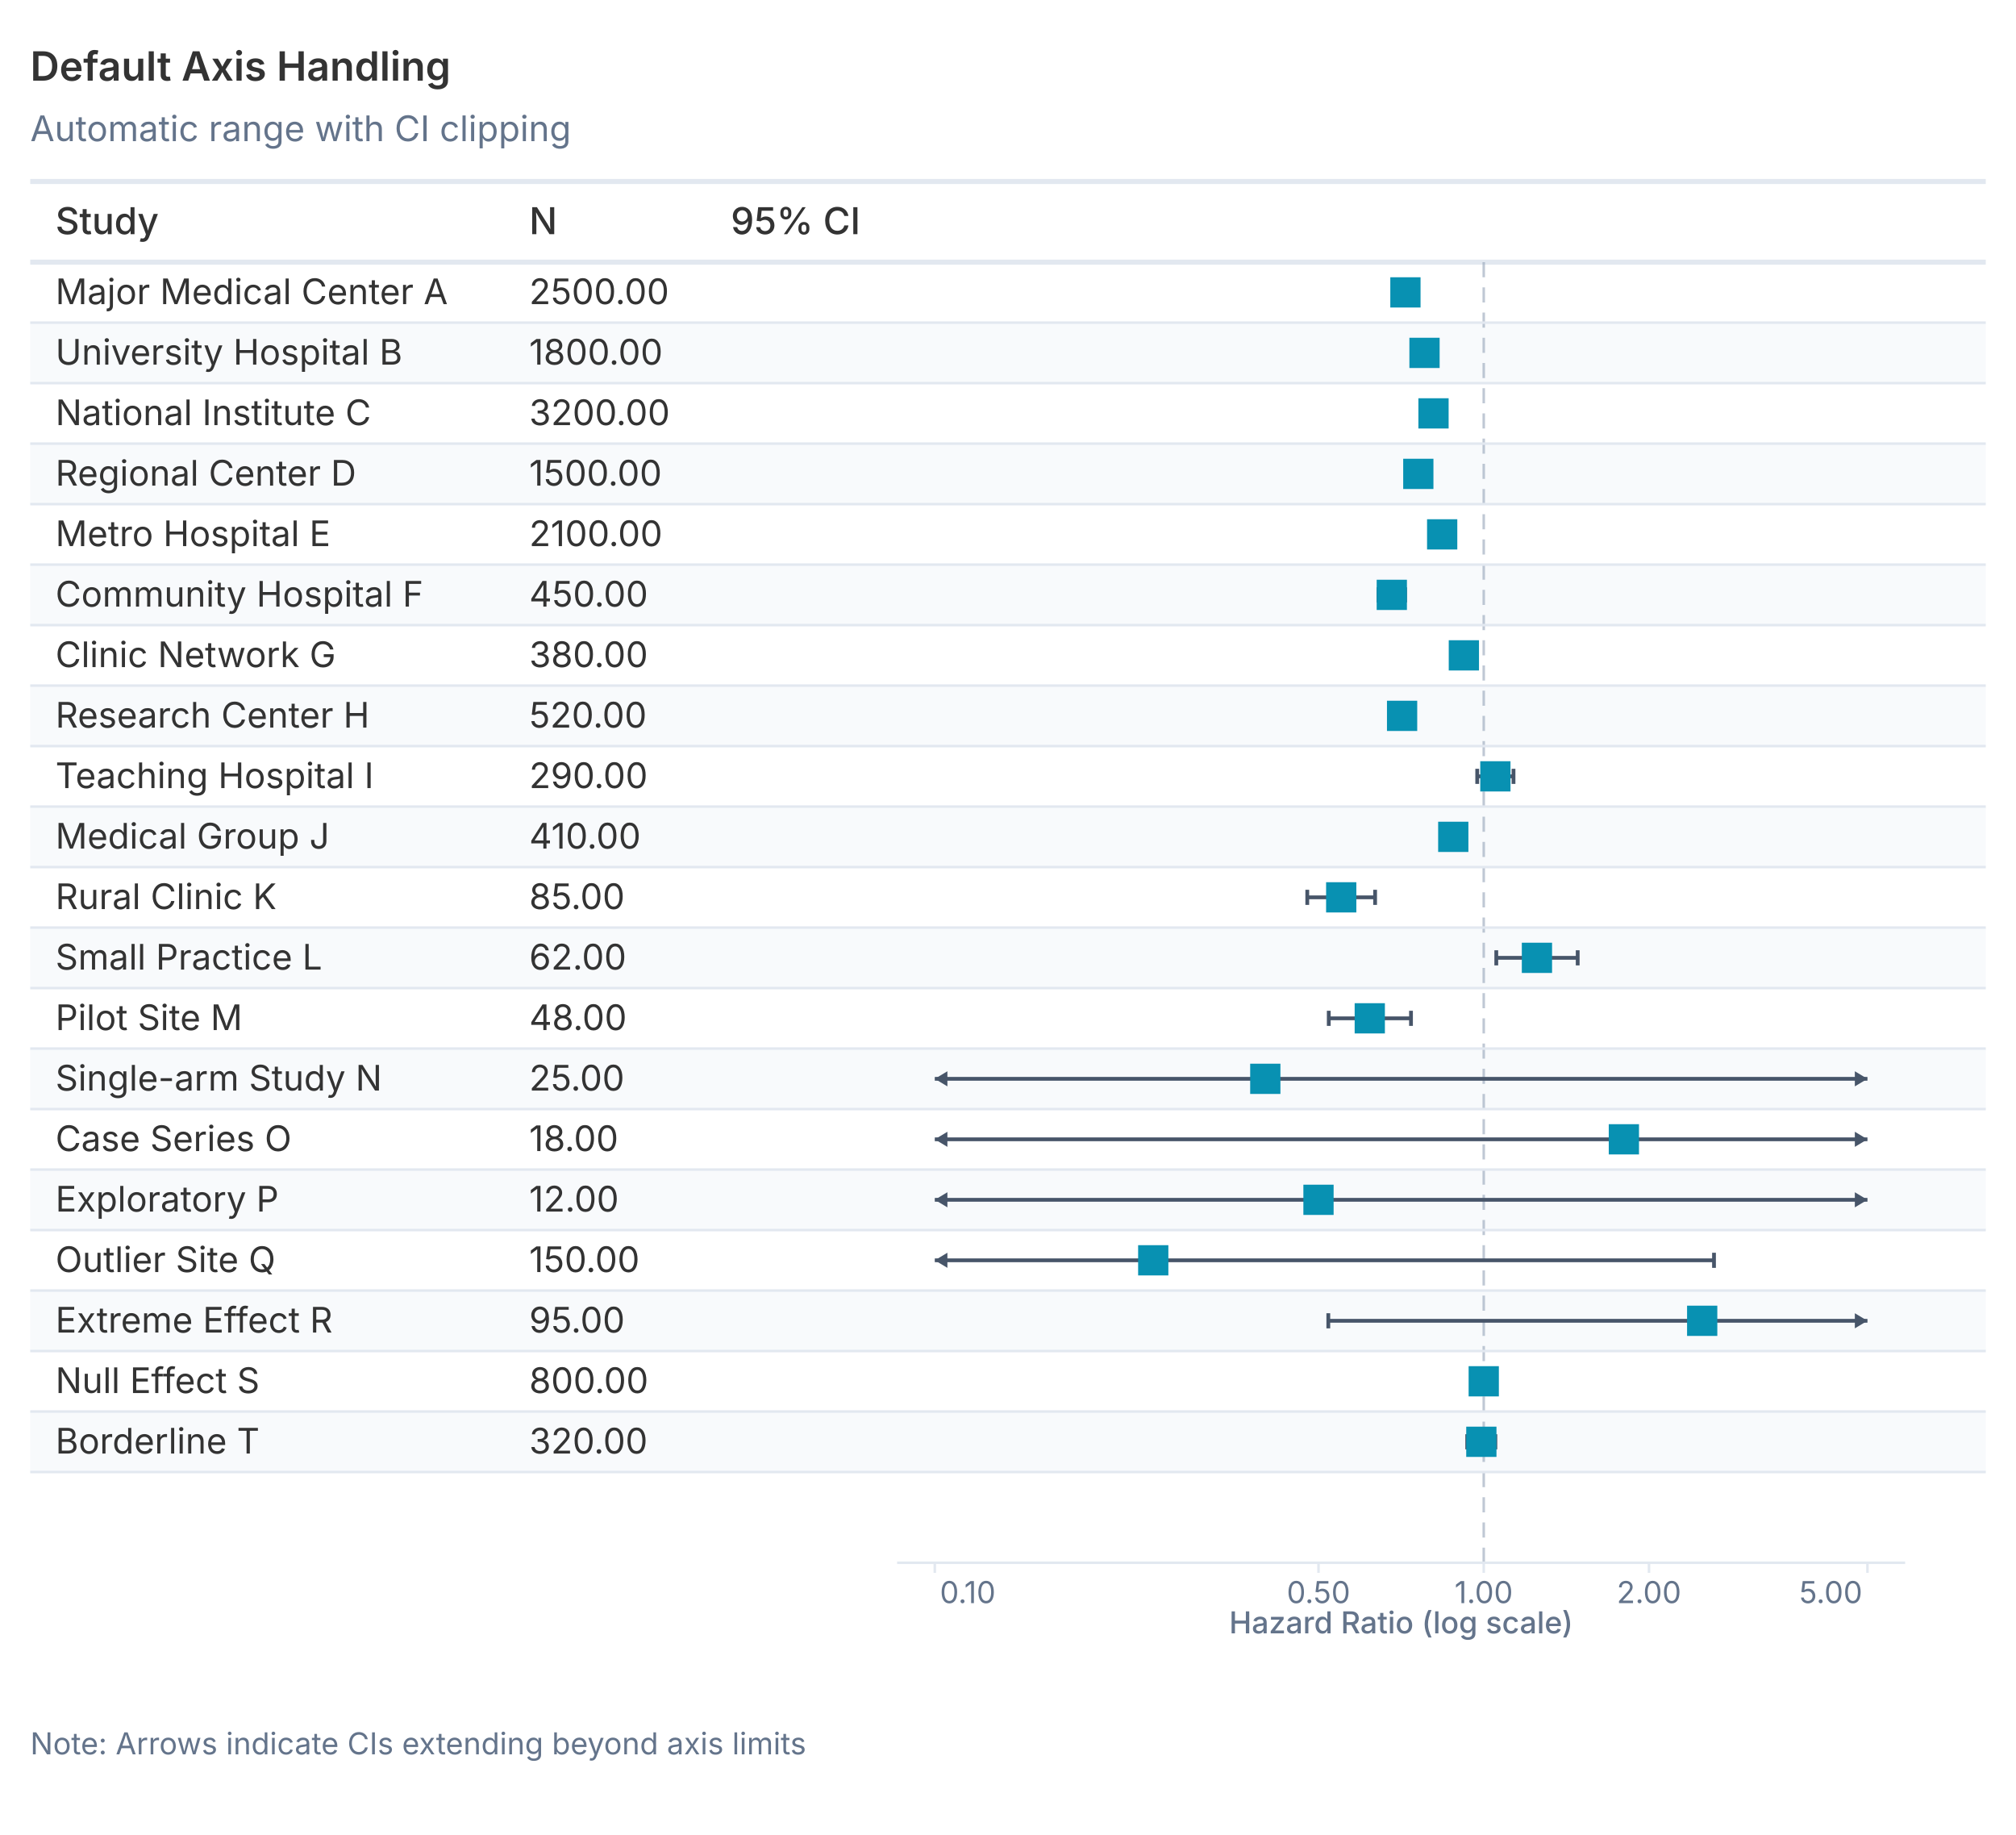
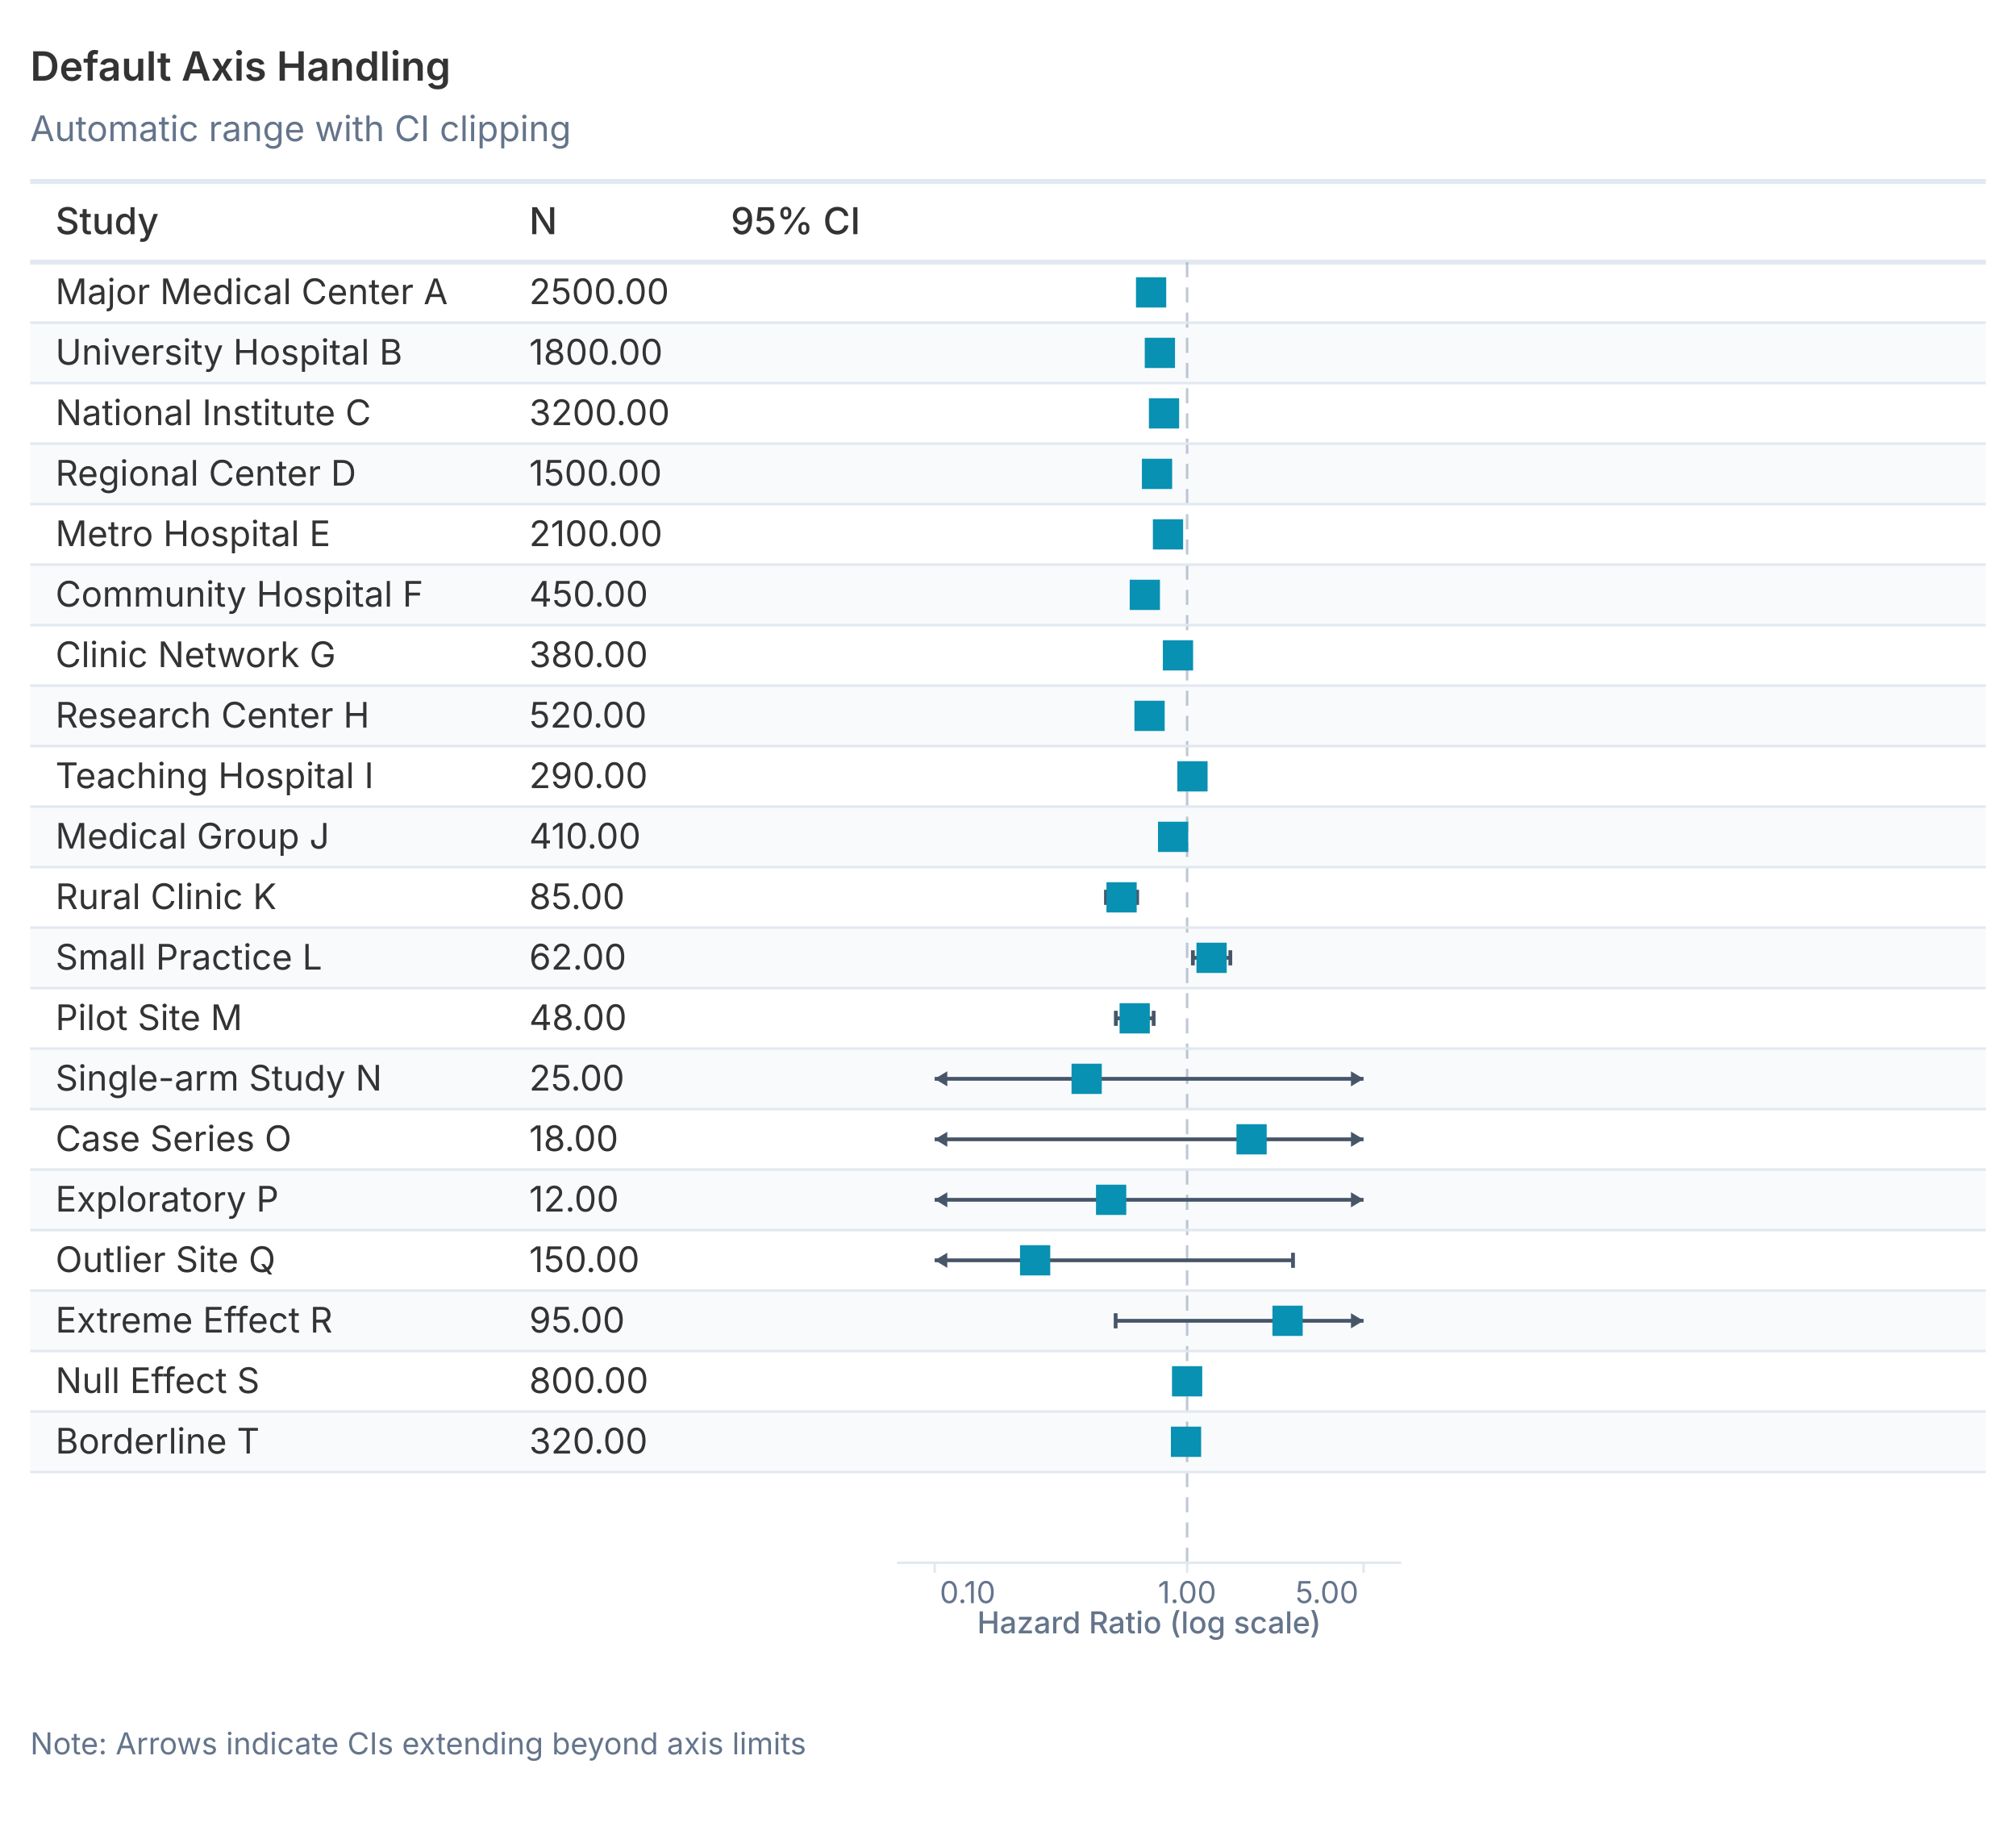
<svg xmlns="http://www.w3.org/2000/svg" width="800" height="728" viewBox="0 0 800 728">
  <rect width="100%" height="100%" fill="#ffffff" />
  <text x="12" y="32" font-family="system-ui, -apple-system, sans-serif" font-size="16px" font-weight="600" fill="#333333">Default Axis Handling</text>
  <text x="12" y="56" font-family="system-ui, -apple-system, sans-serif" font-size="14px" fill="#64748b">Automatic range with CI clipping</text>
  <line x1="12" x2="788" y1="72" y2="72" stroke="#e2e8f0" stroke-width="2" />
  <text x="22" y="92.9" font-family="system-ui, -apple-system, sans-serif" font-size="14.7px" font-weight="500" fill="#333333">Study</text>
  <text x="210" y="92.9" font-family="system-ui, -apple-system, sans-serif" font-size="14.7px" font-weight="500" text-anchor="start" fill="#333333">N</text>
  <text x="290" y="92.9" font-family="system-ui, -apple-system, sans-serif" font-size="14.7px" font-weight="500" text-anchor="start" fill="#333333">95% CI</text>
  <text x="366" y="92.9" font-family="system-ui, -apple-system, sans-serif" font-size="14.7px" font-weight="500" text-anchor="start" fill="#333333" />
  <line x1="12" x2="788" y1="104" y2="104" stroke="#e2e8f0" stroke-width="2" />
  <rect x="12" y="128" width="776" height="24" fill="#f8fafc" />
  <rect x="12" y="176" width="776" height="24" fill="#f8fafc" />
  <rect x="12" y="224" width="776" height="24" fill="#f8fafc" />
  <rect x="12" y="272" width="776" height="24" fill="#f8fafc" />
  <rect x="12" y="320" width="776" height="24" fill="#f8fafc" />
  <rect x="12" y="368" width="776" height="24" fill="#f8fafc" />
  <rect x="12" y="416" width="776" height="24" fill="#f8fafc" />
  <rect x="12" y="464" width="776" height="24" fill="#f8fafc" />
  <rect x="12" y="512" width="776" height="24" fill="#f8fafc" />
  <rect x="12" y="560" width="776" height="24" fill="#f8fafc" />
-   <line x1="588.787" x2="588.787" y1="104" y2="620" stroke="#94a3b8" stroke-width="1" stroke-opacity="0.6" stroke-dasharray="6,4" />
-   <g class="interval effect-0">
-     <line x1="555.314" x2="560.174" y1="116" y2="116" stroke="#475569" stroke-width="1.5" />
-     <line x1="555.314" x2="555.314" y1="113" y2="119" stroke="#475569" stroke-width="1.5" />
-     <line x1="560.174" x2="560.174" y1="113" y2="119" stroke="#475569" stroke-width="1.5" />
-     <rect x="551.709" y="110" width="12" height="12" fill="#0891b2" />
-   </g>
-   <g class="interval effect-0">
-     <line x1="563.073" x2="567.44" y1="140" y2="140" stroke="#475569" stroke-width="1.5" />
-     <line x1="563.073" x2="563.073" y1="137" y2="143" stroke="#475569" stroke-width="1.5" />
-     <line x1="567.44" x2="567.44" y1="137" y2="143" stroke="#475569" stroke-width="1.5" />
-     <rect x="559.282" y="134" width="12" height="12" fill="#0891b2" />
-   </g>
-   <g class="interval effect-0">
-     <line x1="566.846" x2="570.817" y1="164" y2="164" stroke="#475569" stroke-width="1.5" />
-     <line x1="566.846" x2="566.846" y1="161" y2="167" stroke="#475569" stroke-width="1.5" />
-     <line x1="570.817" x2="570.817" y1="161" y2="167" stroke="#475569" stroke-width="1.5" />
-     <rect x="562.852" y="158" width="12" height="12" fill="#0891b2" />
-   </g>
-   <g class="interval effect-0">
-     <line x1="559.917" x2="565.766" y1="188" y2="188" stroke="#475569" stroke-width="1.5" />
-     <line x1="559.917" x2="559.917" y1="185" y2="191" stroke="#475569" stroke-width="1.5" />
-     <line x1="565.766" x2="565.766" y1="185" y2="191" stroke="#475569" stroke-width="1.5" />
-     <rect x="556.824" y="182" width="12" height="12" fill="#0891b2" />
-   </g>
-   <g class="interval effect-0">
-     <line x1="570.128" x2="574.519" y1="212" y2="212" stroke="#475569" stroke-width="1.5" />
-     <line x1="570.128" x2="570.128" y1="209" y2="215" stroke="#475569" stroke-width="1.5" />
-     <line x1="574.519" x2="574.519" y1="209" y2="215" stroke="#475569" stroke-width="1.5" />
-     <rect x="566.293" y="206" width="12" height="12" fill="#0891b2" />
-   </g>
-   <g class="interval effect-0">
-     <line x1="547.009" x2="557.578" y1="236" y2="236" stroke="#475569" stroke-width="1.5" />
-     <line x1="547.009" x2="547.009" y1="233" y2="239" stroke="#475569" stroke-width="1.5" />
-     <line x1="557.578" x2="557.578" y1="233" y2="239" stroke="#475569" stroke-width="1.5" />
-     <rect x="546.302" y="230" width="12" height="12" fill="#0891b2" />
-   </g>
-   <g class="interval effect-0">
-     <line x1="575.938" x2="585.906" y1="260" y2="260" stroke="#475569" stroke-width="1.5" />
-     <line x1="575.938" x2="575.938" y1="257" y2="263" stroke="#475569" stroke-width="1.5" />
-     <line x1="585.906" x2="585.906" y1="257" y2="263" stroke="#475569" stroke-width="1.5" />
-     <rect x="574.899" y="254" width="12" height="12" fill="#0891b2" />
-   </g>
-   <g class="interval effect-0">
-     <line x1="552.441" x2="560.429" y1="284" y2="284" stroke="#475569" stroke-width="1.5" />
-     <line x1="552.441" x2="552.441" y1="281" y2="287" stroke="#475569" stroke-width="1.5" />
-     <line x1="560.429" x2="560.429" y1="281" y2="287" stroke="#475569" stroke-width="1.5" />
-     <rect x="550.386" y="278" width="12" height="12" fill="#0891b2" />
-   </g>
-   <g class="interval effect-0">
-     <line x1="586.198" x2="600.6" y1="308" y2="308" stroke="#475569" stroke-width="1.5" />
-     <line x1="586.198" x2="586.198" y1="305" y2="311" stroke="#475569" stroke-width="1.5" />
-     <line x1="600.6" x2="600.6" y1="305" y2="311" stroke="#475569" stroke-width="1.5" />
-     <rect x="587.403" y="302" width="12" height="12" fill="#0891b2" />
-   </g>
-   <g class="interval effect-0">
-     <line x1="572.742" x2="580.693" y1="332" y2="332" stroke="#475569" stroke-width="1.5" />
-     <line x1="572.742" x2="572.742" y1="329" y2="335" stroke="#475569" stroke-width="1.5" />
-     <line x1="580.693" x2="580.693" y1="329" y2="335" stroke="#475569" stroke-width="1.5" />
-     <rect x="570.694" y="326" width="12" height="12" fill="#0891b2" />
-   </g>
-   <g class="interval effect-0">
-     <line x1="518.758" x2="545.676" y1="356" y2="356" stroke="#475569" stroke-width="1.5" />
-     <line x1="518.758" x2="518.758" y1="353" y2="359" stroke="#475569" stroke-width="1.5" />
-     <line x1="545.676" x2="545.676" y1="353" y2="359" stroke="#475569" stroke-width="1.5" />
-     <rect x="526.229" y="350" width="12" height="12" fill="#0891b2" />
-   </g>
-   <g class="interval effect-0">
-     <line x1="593.763" x2="626.068" y1="380" y2="380" stroke="#475569" stroke-width="1.5" />
-     <line x1="593.763" x2="593.763" y1="377" y2="383" stroke="#475569" stroke-width="1.5" />
-     <line x1="626.068" x2="626.068" y1="377" y2="383" stroke="#475569" stroke-width="1.5" />
-     <rect x="603.898" y="374" width="12" height="12" fill="#0891b2" />
-   </g>
-   <g class="interval effect-0">
-     <line x1="527.286" x2="559.917" y1="404" y2="404" stroke="#475569" stroke-width="1.5" />
-     <line x1="527.286" x2="527.286" y1="401" y2="407" stroke="#475569" stroke-width="1.5" />
-     <line x1="559.917" x2="559.917" y1="401" y2="407" stroke="#475569" stroke-width="1.5" />
-     <rect x="537.563" y="398" width="12" height="12" fill="#0891b2" />
-   </g>
-   <g class="interval effect-0">
-     <line x1="370.953" x2="741.047" y1="428" y2="428" stroke="#475569" stroke-width="1.5" />
-     <path d="M 370.953 428 L 375.953 425 L 375.953 431 Z" fill="#475569" />
-     <path d="M 741.047 428 L 736.047 425 L 736.047 431 Z" fill="#475569" />
-     <rect x="496.102" y="422" width="12" height="12" fill="#0891b2" />
-   </g>
-   <g class="interval effect-0">
-     <line x1="370.953" x2="741.047" y1="452" y2="452" stroke="#475569" stroke-width="1.5" />
-     <path d="M 370.953 452 L 375.953 449 L 375.953 455 Z" fill="#475569" />
-     <path d="M 741.047 452 L 736.047 449 L 736.047 455 Z" fill="#475569" />
-     <rect x="638.395" y="446" width="12" height="12" fill="#0891b2" />
-   </g>
-   <g class="interval effect-0">
-     <line x1="370.953" x2="741.047" y1="476" y2="476" stroke="#475569" stroke-width="1.5" />
-     <path d="M 370.953 476 L 375.953 473 L 375.953 479 Z" fill="#475569" />
-     <path d="M 741.047 476 L 736.047 473 L 736.047 479 Z" fill="#475569" />
-     <rect x="517.213" y="470" width="12" height="12" fill="#0891b2" />
-   </g>
-   <g class="interval effect-0">
-     <line x1="370.953" x2="680.16" y1="500" y2="500" stroke="#475569" stroke-width="1.5" />
-     <path d="M 370.953 500 L 375.953 497 L 375.953 503 Z" fill="#475569" />
-     <line x1="680.16" x2="680.16" y1="497" y2="503" stroke="#475569" stroke-width="1.5" />
-     <rect x="451.638" y="494" width="12" height="12" fill="#0891b2" />
-   </g>
-   <g class="interval effect-0">
-     <line x1="527.105" x2="741.047" y1="524" y2="524" stroke="#475569" stroke-width="1.5" />
-     <line x1="527.105" x2="527.105" y1="521" y2="527" stroke="#475569" stroke-width="1.5" />
-     <path d="M 741.047 524 L 736.047 521 L 736.047 527 Z" fill="#475569" />
-     <rect x="669.472" y="518" width="12" height="12" fill="#0891b2" />
-   </g>
-   <g class="interval effect-0">
-     <line x1="585.122" x2="592.498" y1="548" y2="548" stroke="#475569" stroke-width="1.5" />
-     <line x1="585.122" x2="585.122" y1="545" y2="551" stroke="#475569" stroke-width="1.5" />
-     <line x1="592.498" x2="592.498" y1="545" y2="551" stroke="#475569" stroke-width="1.5" />
-     <rect x="582.787" y="542" width="12" height="12" fill="#0891b2" />
-   </g>
-   <g class="interval effect-0">
-     <line x1="582.227" x2="593.403" y1="572" y2="572" stroke="#475569" stroke-width="1.5" />
-     <line x1="582.227" x2="582.227" y1="569" y2="575" stroke="#475569" stroke-width="1.5" />
-     <line x1="593.403" x2="593.403" y1="569" y2="575" stroke="#475569" stroke-width="1.5" />
-     <rect x="581.837" y="566" width="12" height="12" fill="#0891b2" />
+   <line x1="471.078" x2="471.078" y1="104" y2="620" stroke="#94a3b8" stroke-width="1" stroke-opacity="0.6" stroke-dasharray="6,4" />
+   <g class="interval effect-0">
+     <line x1="455.685" x2="457.919" y1="116" y2="116" stroke="#475569" stroke-width="1.5" />
+     <line x1="455.685" x2="455.685" y1="113" y2="119" stroke="#475569" stroke-width="1.5" />
+     <line x1="457.919" x2="457.919" y1="113" y2="119" stroke="#475569" stroke-width="1.5" />
+     <rect x="450.786" y="110" width="12" height="12" fill="#0891b2" />
+   </g>
+   <g class="interval effect-0">
+     <line x1="459.253" x2="461.261" y1="140" y2="140" stroke="#475569" stroke-width="1.5" />
+     <line x1="459.253" x2="459.253" y1="137" y2="143" stroke="#475569" stroke-width="1.5" />
+     <line x1="461.261" x2="461.261" y1="137" y2="143" stroke="#475569" stroke-width="1.5" />
+     <rect x="454.269" y="134" width="12" height="12" fill="#0891b2" />
+   </g>
+   <g class="interval effect-0">
+     <line x1="460.988" x2="462.814" y1="164" y2="164" stroke="#475569" stroke-width="1.5" />
+     <line x1="460.988" x2="460.988" y1="161" y2="167" stroke="#475569" stroke-width="1.5" />
+     <line x1="462.814" x2="462.814" y1="161" y2="167" stroke="#475569" stroke-width="1.5" />
+     <rect x="455.91" y="158" width="12" height="12" fill="#0891b2" />
+   </g>
+   <g class="interval effect-0">
+     <line x1="457.801" x2="460.491" y1="188" y2="188" stroke="#475569" stroke-width="1.5" />
+     <line x1="457.801" x2="457.801" y1="185" y2="191" stroke="#475569" stroke-width="1.5" />
+     <line x1="460.491" x2="460.491" y1="185" y2="191" stroke="#475569" stroke-width="1.5" />
+     <rect x="453.138" y="182" width="12" height="12" fill="#0891b2" />
+   </g>
+   <g class="interval effect-0">
+     <line x1="462.497" x2="464.516" y1="212" y2="212" stroke="#475569" stroke-width="1.5" />
+     <line x1="462.497" x2="462.497" y1="209" y2="215" stroke="#475569" stroke-width="1.5" />
+     <line x1="464.516" x2="464.516" y1="209" y2="215" stroke="#475569" stroke-width="1.5" />
+     <rect x="457.493" y="206" width="12" height="12" fill="#0891b2" />
+   </g>
+   <g class="interval effect-0">
+     <line x1="451.865" x2="456.726" y1="236" y2="236" stroke="#475569" stroke-width="1.5" />
+     <line x1="451.865" x2="451.865" y1="233" y2="239" stroke="#475569" stroke-width="1.5" />
+     <line x1="456.726" x2="456.726" y1="233" y2="239" stroke="#475569" stroke-width="1.5" />
+     <rect x="448.299" y="230" width="12" height="12" fill="#0891b2" />
+   </g>
+   <g class="interval effect-0">
+     <line x1="465.169" x2="469.753" y1="260" y2="260" stroke="#475569" stroke-width="1.5" />
+     <line x1="465.169" x2="465.169" y1="257" y2="263" stroke="#475569" stroke-width="1.5" />
+     <line x1="469.753" x2="469.753" y1="257" y2="263" stroke="#475569" stroke-width="1.5" />
+     <rect x="461.451" y="254" width="12" height="12" fill="#0891b2" />
+   </g>
+   <g class="interval effect-0">
+     <line x1="454.363" x2="458.037" y1="284" y2="284" stroke="#475569" stroke-width="1.5" />
+     <line x1="454.363" x2="454.363" y1="281" y2="287" stroke="#475569" stroke-width="1.5" />
+     <line x1="458.037" x2="458.037" y1="281" y2="287" stroke="#475569" stroke-width="1.5" />
+     <rect x="450.178" y="278" width="12" height="12" fill="#0891b2" />
+   </g>
+   <g class="interval effect-0">
+     <line x1="469.887" x2="476.511" y1="308" y2="308" stroke="#475569" stroke-width="1.5" />
+     <line x1="469.887" x2="469.887" y1="305" y2="311" stroke="#475569" stroke-width="1.5" />
+     <line x1="476.511" x2="476.511" y1="305" y2="311" stroke="#475569" stroke-width="1.5" />
+     <rect x="467.201" y="302" width="12" height="12" fill="#0891b2" />
+   </g>
+   <g class="interval effect-0">
+     <line x1="463.699" x2="467.356" y1="332" y2="332" stroke="#475569" stroke-width="1.5" />
+     <line x1="463.699" x2="463.699" y1="329" y2="335" stroke="#475569" stroke-width="1.5" />
+     <line x1="467.356" x2="467.356" y1="329" y2="335" stroke="#475569" stroke-width="1.5" />
+     <rect x="459.517" y="326" width="12" height="12" fill="#0891b2" />
+   </g>
+   <g class="interval effect-0">
+     <line x1="438.873" x2="451.252" y1="356" y2="356" stroke="#475569" stroke-width="1.5" />
+     <line x1="438.873" x2="438.873" y1="353" y2="359" stroke="#475569" stroke-width="1.5" />
+     <line x1="451.252" x2="451.252" y1="353" y2="359" stroke="#475569" stroke-width="1.5" />
+     <rect x="439.068" y="350" width="12" height="12" fill="#0891b2" />
+   </g>
+   <g class="interval effect-0">
+     <line x1="473.366" x2="488.223" y1="380" y2="380" stroke="#475569" stroke-width="1.5" />
+     <line x1="473.366" x2="473.366" y1="377" y2="383" stroke="#475569" stroke-width="1.5" />
+     <line x1="488.223" x2="488.223" y1="377" y2="383" stroke="#475569" stroke-width="1.5" />
+     <rect x="474.786" y="374" width="12" height="12" fill="#0891b2" />
+   </g>
+   <g class="interval effect-0">
+     <line x1="442.795" x2="457.801" y1="404" y2="404" stroke="#475569" stroke-width="1.5" />
+     <line x1="442.795" x2="442.795" y1="401" y2="407" stroke="#475569" stroke-width="1.5" />
+     <line x1="457.801" x2="457.801" y1="401" y2="407" stroke="#475569" stroke-width="1.5" />
+     <rect x="444.281" y="398" width="12" height="12" fill="#0891b2" />
+   </g>
+   <g class="interval effect-0">
+     <line x1="370.901" x2="541.099" y1="428" y2="428" stroke="#475569" stroke-width="1.5" />
+     <path d="M 370.901 428 L 375.901 425 L 375.901 431 Z" fill="#475569" />
+     <path d="M 541.099 428 L 536.099 425 L 536.099 431 Z" fill="#475569" />
+     <rect x="425.214" y="422" width="12" height="12" fill="#0891b2" />
+   </g>
+   <g class="interval effect-0">
+     <line x1="370.901" x2="541.099" y1="452" y2="452" stroke="#475569" stroke-width="1.5" />
+     <path d="M 370.901 452 L 375.901 449 L 375.901 455 Z" fill="#475569" />
+     <path d="M 541.099 452 L 536.099 449 L 536.099 455 Z" fill="#475569" />
+     <rect x="490.651" y="446" width="12" height="12" fill="#0891b2" />
+   </g>
+   <g class="interval effect-0">
+     <line x1="370.901" x2="541.099" y1="476" y2="476" stroke="#475569" stroke-width="1.5" />
+     <path d="M 370.901 476 L 375.901 473 L 375.901 479 Z" fill="#475569" />
+     <path d="M 541.099 476 L 536.099 473 L 536.099 479 Z" fill="#475569" />
+     <rect x="434.922" y="470" width="12" height="12" fill="#0891b2" />
+   </g>
+   <g class="interval effect-0">
+     <line x1="370.901" x2="513.098" y1="500" y2="500" stroke="#475569" stroke-width="1.5" />
+     <path d="M 370.901 500 L 375.901 497 L 375.901 503 Z" fill="#475569" />
+     <line x1="513.098" x2="513.098" y1="497" y2="503" stroke="#475569" stroke-width="1.5" />
+     <rect x="404.766" y="494" width="12" height="12" fill="#0891b2" />
+   </g>
+   <g class="interval effect-0">
+     <line x1="442.712" x2="541.099" y1="524" y2="524" stroke="#475569" stroke-width="1.5" />
+     <line x1="442.712" x2="442.712" y1="521" y2="527" stroke="#475569" stroke-width="1.5" />
+     <path d="M 541.099 524 L 536.099 521 L 536.099 527 Z" fill="#475569" />
+     <rect x="504.943" y="518" width="12" height="12" fill="#0891b2" />
+   </g>
+   <g class="interval effect-0">
+     <line x1="469.393" x2="472.784" y1="548" y2="548" stroke="#475569" stroke-width="1.5" />
+     <line x1="469.393" x2="469.393" y1="545" y2="551" stroke="#475569" stroke-width="1.5" />
+     <line x1="472.784" x2="472.784" y1="545" y2="551" stroke="#475569" stroke-width="1.5" />
+     <rect x="465.078" y="542" width="12" height="12" fill="#0891b2" />
+   </g>
+   <g class="interval effect-0">
+     <line x1="468.061" x2="473.201" y1="572" y2="572" stroke="#475569" stroke-width="1.5" />
+     <line x1="468.061" x2="468.061" y1="569" y2="575" stroke="#475569" stroke-width="1.5" />
+     <line x1="473.201" x2="473.201" y1="569" y2="575" stroke="#475569" stroke-width="1.5" />
+     <rect x="464.641" y="566" width="12" height="12" fill="#0891b2" />
  </g>
  <g transform="translate(0, 620)">
-     <line x1="356" x2="756" y1="0" y2="0" stroke="#e2e8f0" stroke-width="1" />
-     <line x1="370.953" x2="370.953" y1="0" y2="4" stroke="#e2e8f0" stroke-width="1" />
-     <text x="372.953" y="16" text-anchor="start" font-family="system-ui, -apple-system, sans-serif" font-size="12px" fill="#64748b">0.10</text>
-     <line x1="523.213" x2="523.213" y1="0" y2="4" stroke="#e2e8f0" stroke-width="1" />
-     <text x="523.213" y="16" text-anchor="middle" font-family="system-ui, -apple-system, sans-serif" font-size="12px" fill="#64748b">0.50</text>
-     <line x1="588.787" x2="588.787" y1="0" y2="4" stroke="#e2e8f0" stroke-width="1" />
-     <text x="588.787" y="16" text-anchor="middle" font-family="system-ui, -apple-system, sans-serif" font-size="12px" fill="#64748b">1.00</text>
-     <line x1="654.362" x2="654.362" y1="0" y2="4" stroke="#e2e8f0" stroke-width="1" />
-     <text x="654.362" y="16" text-anchor="middle" font-family="system-ui, -apple-system, sans-serif" font-size="12px" fill="#64748b">2.00</text>
-     <line x1="741.047" x2="741.047" y1="0" y2="4" stroke="#e2e8f0" stroke-width="1" />
-     <text x="739.047" y="16" text-anchor="end" font-family="system-ui, -apple-system, sans-serif" font-size="12px" fill="#64748b">5.00</text>
-     <text x="556" y="28" text-anchor="middle" font-family="system-ui, -apple-system, sans-serif" font-size="12px" font-weight="500" fill="#64748b">Hazard Ratio (log scale)</text>
+     <line x1="356" x2="556" y1="0" y2="0" stroke="#e2e8f0" stroke-width="1" />
+     <line x1="370.901" x2="370.901" y1="0" y2="4" stroke="#e2e8f0" stroke-width="1" />
+     <text x="372.901" y="16" text-anchor="start" font-family="system-ui, -apple-system, sans-serif" font-size="12px" fill="#64748b">0.10</text>
+     <line x1="471.078" x2="471.078" y1="0" y2="4" stroke="#e2e8f0" stroke-width="1" />
+     <text x="471.078" y="16" text-anchor="middle" font-family="system-ui, -apple-system, sans-serif" font-size="12px" fill="#64748b">1.00</text>
+     <line x1="541.099" x2="541.099" y1="0" y2="4" stroke="#e2e8f0" stroke-width="1" />
+     <text x="539.099" y="16" text-anchor="end" font-family="system-ui, -apple-system, sans-serif" font-size="12px" fill="#64748b">5.00</text>
+     <text x="456" y="28" text-anchor="middle" font-family="system-ui, -apple-system, sans-serif" font-size="12px" font-weight="500" fill="#64748b">Hazard Ratio (log scale)</text>
  </g>
  <text x="22" y="120.667" font-family="system-ui, -apple-system, sans-serif" font-size="14px" font-weight="400" font-style="normal" fill="#333333">Major Medical Center A</text>
  <text x="210" y="120.667" font-family="system-ui, -apple-system, sans-serif" font-size="14px" font-weight="400" font-style="normal" text-anchor="start" fill="#333333">2500.00</text>
  <text x="290" y="120.667" font-family="system-ui, -apple-system, sans-serif" font-size="14px" font-weight="400" font-style="normal" text-anchor="start" fill="#333333" />
  <line x1="12" x2="788" y1="128" y2="128" stroke="#e2e8f0" stroke-width="1" />
  <text x="22" y="144.667" font-family="system-ui, -apple-system, sans-serif" font-size="14px" font-weight="400" font-style="normal" fill="#333333">University Hospital B</text>
  <text x="210" y="144.667" font-family="system-ui, -apple-system, sans-serif" font-size="14px" font-weight="400" font-style="normal" text-anchor="start" fill="#333333">1800.00</text>
  <text x="290" y="144.667" font-family="system-ui, -apple-system, sans-serif" font-size="14px" font-weight="400" font-style="normal" text-anchor="start" fill="#333333" />
  <line x1="12" x2="788" y1="152" y2="152" stroke="#e2e8f0" stroke-width="1" />
  <text x="22" y="168.667" font-family="system-ui, -apple-system, sans-serif" font-size="14px" font-weight="400" font-style="normal" fill="#333333">National Institute C</text>
  <text x="210" y="168.667" font-family="system-ui, -apple-system, sans-serif" font-size="14px" font-weight="400" font-style="normal" text-anchor="start" fill="#333333">3200.00</text>
  <text x="290" y="168.667" font-family="system-ui, -apple-system, sans-serif" font-size="14px" font-weight="400" font-style="normal" text-anchor="start" fill="#333333" />
  <line x1="12" x2="788" y1="176" y2="176" stroke="#e2e8f0" stroke-width="1" />
  <text x="22" y="192.667" font-family="system-ui, -apple-system, sans-serif" font-size="14px" font-weight="400" font-style="normal" fill="#333333">Regional Center D</text>
  <text x="210" y="192.667" font-family="system-ui, -apple-system, sans-serif" font-size="14px" font-weight="400" font-style="normal" text-anchor="start" fill="#333333">1500.00</text>
  <text x="290" y="192.667" font-family="system-ui, -apple-system, sans-serif" font-size="14px" font-weight="400" font-style="normal" text-anchor="start" fill="#333333" />
  <line x1="12" x2="788" y1="200" y2="200" stroke="#e2e8f0" stroke-width="1" />
  <text x="22" y="216.667" font-family="system-ui, -apple-system, sans-serif" font-size="14px" font-weight="400" font-style="normal" fill="#333333">Metro Hospital E</text>
  <text x="210" y="216.667" font-family="system-ui, -apple-system, sans-serif" font-size="14px" font-weight="400" font-style="normal" text-anchor="start" fill="#333333">2100.00</text>
  <text x="290" y="216.667" font-family="system-ui, -apple-system, sans-serif" font-size="14px" font-weight="400" font-style="normal" text-anchor="start" fill="#333333" />
  <line x1="12" x2="788" y1="224" y2="224" stroke="#e2e8f0" stroke-width="1" />
  <text x="22" y="240.667" font-family="system-ui, -apple-system, sans-serif" font-size="14px" font-weight="400" font-style="normal" fill="#333333">Community Hospital F</text>
  <text x="210" y="240.667" font-family="system-ui, -apple-system, sans-serif" font-size="14px" font-weight="400" font-style="normal" text-anchor="start" fill="#333333">450.00</text>
  <text x="290" y="240.667" font-family="system-ui, -apple-system, sans-serif" font-size="14px" font-weight="400" font-style="normal" text-anchor="start" fill="#333333" />
  <line x1="12" x2="788" y1="248" y2="248" stroke="#e2e8f0" stroke-width="1" />
  <text x="22" y="264.667" font-family="system-ui, -apple-system, sans-serif" font-size="14px" font-weight="400" font-style="normal" fill="#333333">Clinic Network G</text>
  <text x="210" y="264.667" font-family="system-ui, -apple-system, sans-serif" font-size="14px" font-weight="400" font-style="normal" text-anchor="start" fill="#333333">380.00</text>
  <text x="290" y="264.667" font-family="system-ui, -apple-system, sans-serif" font-size="14px" font-weight="400" font-style="normal" text-anchor="start" fill="#333333" />
  <line x1="12" x2="788" y1="272" y2="272" stroke="#e2e8f0" stroke-width="1" />
  <text x="22" y="288.667" font-family="system-ui, -apple-system, sans-serif" font-size="14px" font-weight="400" font-style="normal" fill="#333333">Research Center H</text>
  <text x="210" y="288.667" font-family="system-ui, -apple-system, sans-serif" font-size="14px" font-weight="400" font-style="normal" text-anchor="start" fill="#333333">520.00</text>
  <text x="290" y="288.667" font-family="system-ui, -apple-system, sans-serif" font-size="14px" font-weight="400" font-style="normal" text-anchor="start" fill="#333333" />
  <line x1="12" x2="788" y1="296" y2="296" stroke="#e2e8f0" stroke-width="1" />
  <text x="22" y="312.667" font-family="system-ui, -apple-system, sans-serif" font-size="14px" font-weight="400" font-style="normal" fill="#333333">Teaching Hospital I</text>
  <text x="210" y="312.667" font-family="system-ui, -apple-system, sans-serif" font-size="14px" font-weight="400" font-style="normal" text-anchor="start" fill="#333333">290.00</text>
  <text x="290" y="312.667" font-family="system-ui, -apple-system, sans-serif" font-size="14px" font-weight="400" font-style="normal" text-anchor="start" fill="#333333" />
  <line x1="12" x2="788" y1="320" y2="320" stroke="#e2e8f0" stroke-width="1" />
  <text x="22" y="336.667" font-family="system-ui, -apple-system, sans-serif" font-size="14px" font-weight="400" font-style="normal" fill="#333333">Medical Group J</text>
  <text x="210" y="336.667" font-family="system-ui, -apple-system, sans-serif" font-size="14px" font-weight="400" font-style="normal" text-anchor="start" fill="#333333">410.00</text>
  <text x="290" y="336.667" font-family="system-ui, -apple-system, sans-serif" font-size="14px" font-weight="400" font-style="normal" text-anchor="start" fill="#333333" />
  <line x1="12" x2="788" y1="344" y2="344" stroke="#e2e8f0" stroke-width="1" />
  <text x="22" y="360.667" font-family="system-ui, -apple-system, sans-serif" font-size="14px" font-weight="400" font-style="normal" fill="#333333">Rural Clinic K</text>
  <text x="210" y="360.667" font-family="system-ui, -apple-system, sans-serif" font-size="14px" font-weight="400" font-style="normal" text-anchor="start" fill="#333333">85.00</text>
  <text x="290" y="360.667" font-family="system-ui, -apple-system, sans-serif" font-size="14px" font-weight="400" font-style="normal" text-anchor="start" fill="#333333" />
  <line x1="12" x2="788" y1="368" y2="368" stroke="#e2e8f0" stroke-width="1" />
  <text x="22" y="384.667" font-family="system-ui, -apple-system, sans-serif" font-size="14px" font-weight="400" font-style="normal" fill="#333333">Small Practice L</text>
  <text x="210" y="384.667" font-family="system-ui, -apple-system, sans-serif" font-size="14px" font-weight="400" font-style="normal" text-anchor="start" fill="#333333">62.00</text>
  <text x="290" y="384.667" font-family="system-ui, -apple-system, sans-serif" font-size="14px" font-weight="400" font-style="normal" text-anchor="start" fill="#333333" />
  <line x1="12" x2="788" y1="392" y2="392" stroke="#e2e8f0" stroke-width="1" />
  <text x="22" y="408.667" font-family="system-ui, -apple-system, sans-serif" font-size="14px" font-weight="400" font-style="normal" fill="#333333">Pilot Site M</text>
  <text x="210" y="408.667" font-family="system-ui, -apple-system, sans-serif" font-size="14px" font-weight="400" font-style="normal" text-anchor="start" fill="#333333">48.00</text>
  <text x="290" y="408.667" font-family="system-ui, -apple-system, sans-serif" font-size="14px" font-weight="400" font-style="normal" text-anchor="start" fill="#333333" />
  <line x1="12" x2="788" y1="416" y2="416" stroke="#e2e8f0" stroke-width="1" />
  <text x="22" y="432.667" font-family="system-ui, -apple-system, sans-serif" font-size="14px" font-weight="400" font-style="normal" fill="#333333">Single-arm Study N</text>
  <text x="210" y="432.667" font-family="system-ui, -apple-system, sans-serif" font-size="14px" font-weight="400" font-style="normal" text-anchor="start" fill="#333333">25.00</text>
  <text x="290" y="432.667" font-family="system-ui, -apple-system, sans-serif" font-size="14px" font-weight="400" font-style="normal" text-anchor="start" fill="#333333" />
  <line x1="12" x2="788" y1="440" y2="440" stroke="#e2e8f0" stroke-width="1" />
  <text x="22" y="456.667" font-family="system-ui, -apple-system, sans-serif" font-size="14px" font-weight="400" font-style="normal" fill="#333333">Case Series O</text>
  <text x="210" y="456.667" font-family="system-ui, -apple-system, sans-serif" font-size="14px" font-weight="400" font-style="normal" text-anchor="start" fill="#333333">18.00</text>
  <text x="290" y="456.667" font-family="system-ui, -apple-system, sans-serif" font-size="14px" font-weight="400" font-style="normal" text-anchor="start" fill="#333333" />
  <line x1="12" x2="788" y1="464" y2="464" stroke="#e2e8f0" stroke-width="1" />
  <text x="22" y="480.667" font-family="system-ui, -apple-system, sans-serif" font-size="14px" font-weight="400" font-style="normal" fill="#333333">Exploratory P</text>
  <text x="210" y="480.667" font-family="system-ui, -apple-system, sans-serif" font-size="14px" font-weight="400" font-style="normal" text-anchor="start" fill="#333333">12.00</text>
  <text x="290" y="480.667" font-family="system-ui, -apple-system, sans-serif" font-size="14px" font-weight="400" font-style="normal" text-anchor="start" fill="#333333" />
  <line x1="12" x2="788" y1="488" y2="488" stroke="#e2e8f0" stroke-width="1" />
  <text x="22" y="504.667" font-family="system-ui, -apple-system, sans-serif" font-size="14px" font-weight="400" font-style="normal" fill="#333333">Outlier Site Q</text>
  <text x="210" y="504.667" font-family="system-ui, -apple-system, sans-serif" font-size="14px" font-weight="400" font-style="normal" text-anchor="start" fill="#333333">150.00</text>
  <text x="290" y="504.667" font-family="system-ui, -apple-system, sans-serif" font-size="14px" font-weight="400" font-style="normal" text-anchor="start" fill="#333333" />
  <line x1="12" x2="788" y1="512" y2="512" stroke="#e2e8f0" stroke-width="1" />
  <text x="22" y="528.667" font-family="system-ui, -apple-system, sans-serif" font-size="14px" font-weight="400" font-style="normal" fill="#333333">Extreme Effect R</text>
  <text x="210" y="528.667" font-family="system-ui, -apple-system, sans-serif" font-size="14px" font-weight="400" font-style="normal" text-anchor="start" fill="#333333">95.00</text>
  <text x="290" y="528.667" font-family="system-ui, -apple-system, sans-serif" font-size="14px" font-weight="400" font-style="normal" text-anchor="start" fill="#333333" />
  <line x1="12" x2="788" y1="536" y2="536" stroke="#e2e8f0" stroke-width="1" />
  <text x="22" y="552.667" font-family="system-ui, -apple-system, sans-serif" font-size="14px" font-weight="400" font-style="normal" fill="#333333">Null Effect S</text>
  <text x="210" y="552.667" font-family="system-ui, -apple-system, sans-serif" font-size="14px" font-weight="400" font-style="normal" text-anchor="start" fill="#333333">800.00</text>
  <text x="290" y="552.667" font-family="system-ui, -apple-system, sans-serif" font-size="14px" font-weight="400" font-style="normal" text-anchor="start" fill="#333333" />
  <line x1="12" x2="788" y1="560" y2="560" stroke="#e2e8f0" stroke-width="1" />
  <text x="22" y="576.667" font-family="system-ui, -apple-system, sans-serif" font-size="14px" font-weight="400" font-style="normal" fill="#333333">Borderline T</text>
  <text x="210" y="576.667" font-family="system-ui, -apple-system, sans-serif" font-size="14px" font-weight="400" font-style="normal" text-anchor="start" fill="#333333">320.00</text>
  <text x="290" y="576.667" font-family="system-ui, -apple-system, sans-serif" font-size="14px" font-weight="400" font-style="normal" text-anchor="start" fill="#333333" />
  <line x1="12" x2="788" y1="584" y2="584" stroke="#e2e8f0" stroke-width="1" />
  <text x="12" y="696" font-family="system-ui, -apple-system, sans-serif" font-size="12px" fill="#64748b">Note: Arrows indicate CIs extending beyond axis limits</text>
</svg>
